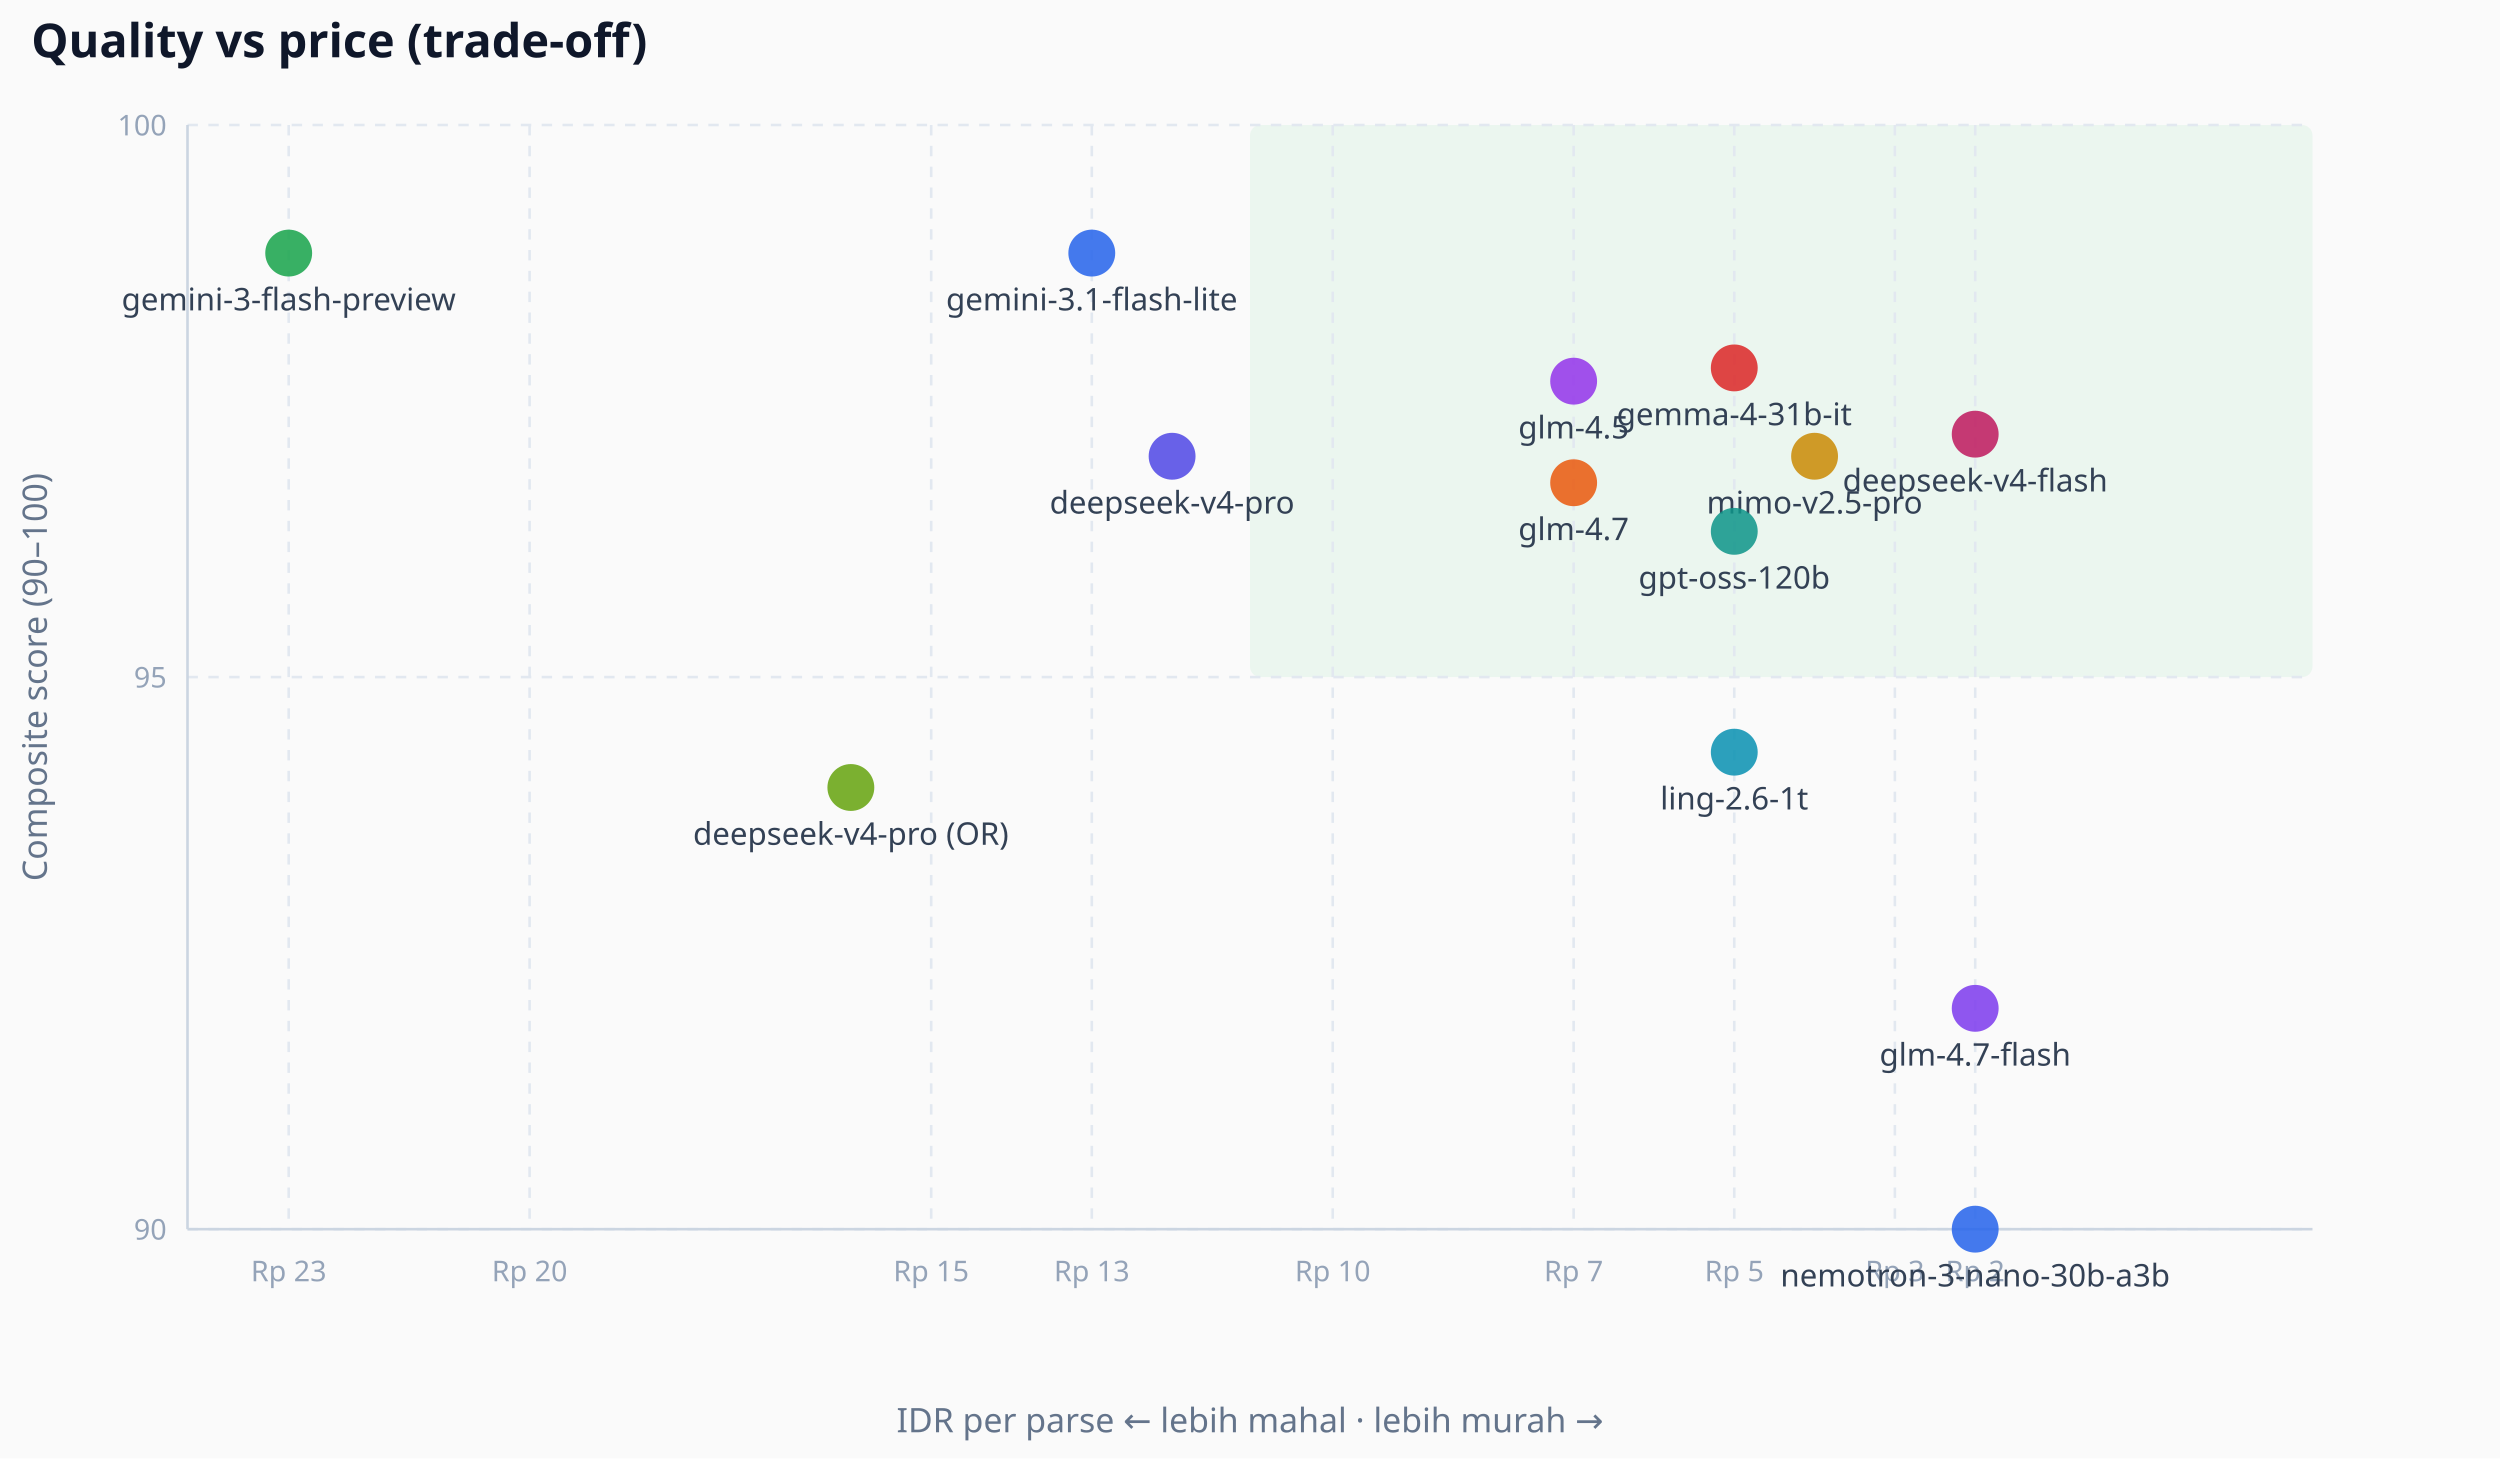
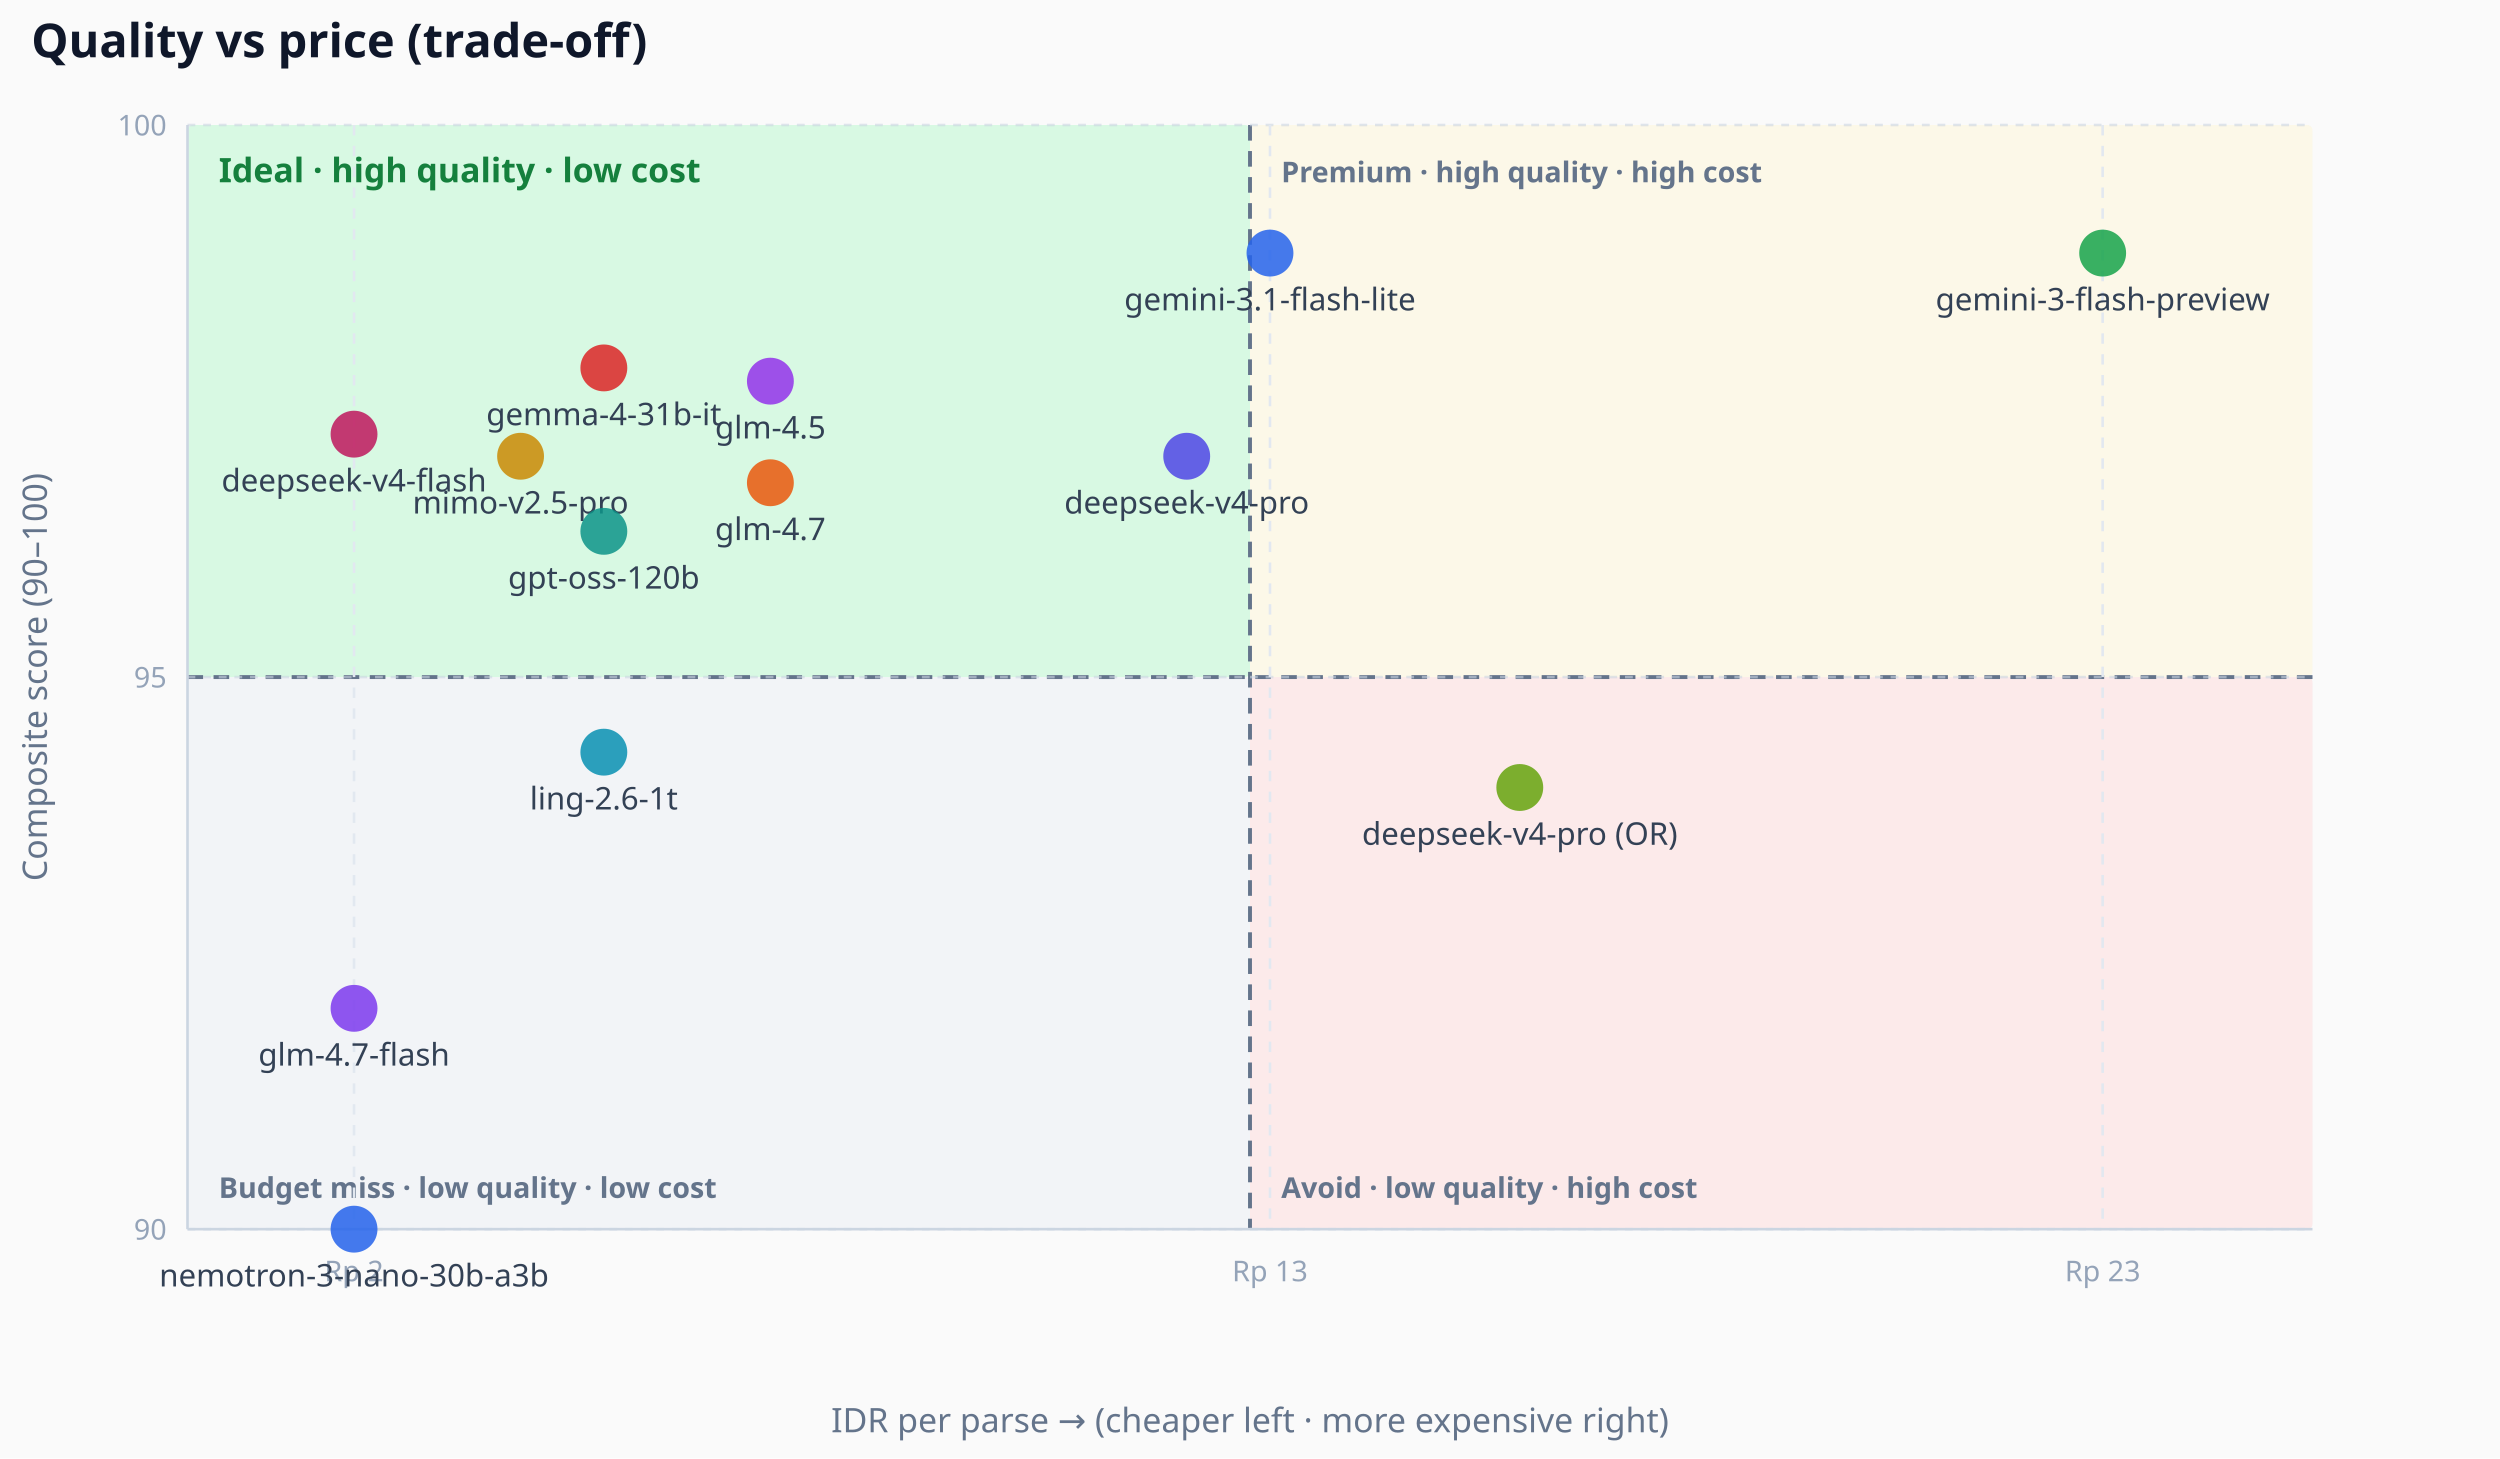
<svg xmlns="http://www.w3.org/2000/svg" viewBox="0 0 960 560" width="960" height="560">
  <style>
    .title { font: 600 18px system-ui, sans-serif; fill: #0f172a; }
    .axis { font: 13px system-ui, sans-serif; fill: #64748b; }
    .tick { font: 11px system-ui, sans-serif; fill: #94a3b8; }
    .dot-label { font: 12px system-ui, sans-serif; fill: #334155; }
+     .ideal { font: 700 13px system-ui, sans-serif; fill: #15803d; }
+     .quad-label { font: 600 11px system-ui, sans-serif; fill: #64748b; }
  </style>
  <rect width="100%" height="100%" fill="#fafafa" />
  <text x="12" y="22" class="title">Quality vs price (trade-off)</text>
-   <rect x="480" y="48" width="408" height="212" fill="#22c55e" opacity="0.07" rx="4" />
-   <line x1="72" y1="472" x2="888" y2="472" stroke="#e2e8f0" stroke-dasharray="4 4" />
+   <rect x="72" y="48" width="408" height="212" fill="#bbf7d0" opacity="0.55" rx="2" />
+   <rect x="480" y="48" width="408" height="212" fill="#fef3c7" opacity="0.35" rx="2" />
+   <rect x="72" y="260" width="408" height="212" fill="#e2e8f0" opacity="0.35" rx="2" />
+   <rect x="480" y="260" width="408" height="212" fill="#fecaca" opacity="0.35" rx="2" />
+   <line x1="480" y1="48" x2="480" y2="472" stroke="#64748b" stroke-width="1.5" stroke-dasharray="6 4" />
+   <line x1="72" y1="260" x2="888" y2="260" stroke="#64748b" stroke-width="1.5" stroke-dasharray="6 4" />
+   <text x="84" y="70" class="ideal">Ideal · high quality · low cost</text>
+   <text x="492" y="70" class="quad-label">Premium · high quality · high cost</text>
+   <text x="84" y="460" class="quad-label">Budget miss · low quality · low cost</text>
+   <text x="492" y="460" class="quad-label">Avoid · low quality · high cost</text>
+   <line x1="72" y1="472" x2="888" y2="472" stroke="#cbd5e1" stroke-dasharray="3 3" opacity="0.6" />
  <text x="64" y="476" text-anchor="end" class="tick">90</text>
-   <line x1="72" y1="260" x2="888" y2="260" stroke="#e2e8f0" stroke-dasharray="4 4" />
+   <line x1="72" y1="260" x2="888" y2="260" stroke="#cbd5e1" stroke-dasharray="3 3" opacity="0.6" />
  <text x="64" y="264" text-anchor="end" class="tick">95</text>
-   <line x1="72" y1="48" x2="888" y2="48" stroke="#e2e8f0" stroke-dasharray="4 4" />
+   <line x1="72" y1="48" x2="888" y2="48" stroke="#cbd5e1" stroke-dasharray="3 3" opacity="0.6" />
  <text x="64" y="52" text-anchor="end" class="tick">100</text>
-   <line x1="758.476" y1="48" x2="758.476" y2="472" stroke="#e2e8f0" stroke-dasharray="4 4" />
-   <text x="758.476" y="492" text-anchor="middle" class="tick">Rp 2</text>
-   <line x1="727.637" y1="48" x2="727.637" y2="472" stroke="#e2e8f0" stroke-dasharray="4 4" />
-   <text x="727.637" y="492" text-anchor="middle" class="tick">Rp 3</text>
-   <line x1="665.959" y1="48" x2="665.959" y2="472" stroke="#e2e8f0" stroke-dasharray="4 4" />
-   <text x="665.959" y="492" text-anchor="middle" class="tick">Rp 5</text>
-   <line x1="604.281" y1="48" x2="604.281" y2="472" stroke="#e2e8f0" stroke-dasharray="4 4" />
-   <text x="604.281" y="492" text-anchor="middle" class="tick">Rp 7</text>
-   <line x1="511.764" y1="48" x2="511.764" y2="472" stroke="#e2e8f0" stroke-dasharray="4 4" />
-   <text x="511.764" y="492" text-anchor="middle" class="tick">Rp 10</text>
-   <line x1="419.247" y1="48" x2="419.247" y2="472" stroke="#e2e8f0" stroke-dasharray="4 4" />
-   <text x="419.247" y="492" text-anchor="middle" class="tick">Rp 13</text>
-   <line x1="357.569" y1="48" x2="357.569" y2="472" stroke="#e2e8f0" stroke-dasharray="4 4" />
-   <text x="357.569" y="492" text-anchor="middle" class="tick">Rp 15</text>
-   <line x1="203.374" y1="48" x2="203.374" y2="472" stroke="#e2e8f0" stroke-dasharray="4 4" />
-   <text x="203.374" y="492" text-anchor="middle" class="tick">Rp 20</text>
-   <line x1="110.857" y1="48" x2="110.857" y2="472" stroke="#e2e8f0" stroke-dasharray="4 4" />
-   <text x="110.857" y="492" text-anchor="middle" class="tick">Rp 23</text>
+   <line x1="135.95" y1="48" x2="135.95" y2="472" stroke="#e2e8f0" stroke-dasharray="4 4" />
+   <text x="135.95" y="492" text-anchor="middle" class="tick">Rp 2</text>
+   <line x1="487.674" y1="48" x2="487.674" y2="472" stroke="#e2e8f0" stroke-dasharray="4 4" />
+   <text x="487.674" y="492" text-anchor="middle" class="tick">Rp 13</text>
+   <line x1="807.423" y1="48" x2="807.423" y2="472" stroke="#e2e8f0" stroke-dasharray="4 4" />
+   <text x="807.423" y="492" text-anchor="middle" class="tick">Rp 23</text>
  <line x1="72" y1="472" x2="888" y2="472" stroke="#cbd5e1" />
  <line x1="72" y1="48" x2="72" y2="472" stroke="#cbd5e1" />
-   <text x="480" y="550" text-anchor="middle" class="axis">IDR per parse ← lebih mahal · lebih murah →</text>
+   <text x="480" y="550" text-anchor="middle" class="axis">IDR per parse → (cheaper left · more expensive right)</text>
  <text x="18" y="260" transform="rotate(-90 18 260)" text-anchor="middle" class="axis">Composite score (90–100)</text>
-   <circle cx="419.247" cy="97.184" r="9" fill="#2563eb" opacity="0.85" />
-   <text x="419.247" y="119.184" text-anchor="middle" class="dot-label">gemini-3.1-flash-lite</text>
-   <circle cx="110.857" cy="97.184" r="9" fill="#16a34a" opacity="0.85" />
-   <text x="110.857" y="119.184" text-anchor="middle" class="dot-label">gemini-3-flash-preview</text>
-   <circle cx="665.959" cy="141.28" r="9" fill="#dc2626" opacity="0.85" />
-   <text x="665.959" y="163.28" text-anchor="middle" class="dot-label">gemma-4-31b-it</text>
-   <circle cx="604.281" cy="146.368" r="9" fill="#9333ea" opacity="0.85" />
-   <text x="604.281" y="168.368" text-anchor="middle" class="dot-label">glm-4.5</text>
-   <circle cx="604.281" cy="185.376" r="9" fill="#ea580c" opacity="0.85" />
-   <text x="604.281" y="207.376" text-anchor="middle" class="dot-label">glm-4.7</text>
-   <circle cx="665.959" cy="288.832" r="9" fill="#0891b2" opacity="0.85" />
-   <text x="665.959" y="310.832" text-anchor="middle" class="dot-label">ling-2.6-1t</text>
-   <circle cx="696.798" cy="175.2" r="9" fill="#ca8a04" opacity="0.85" />
-   <text x="696.798" y="197.2" text-anchor="middle" class="dot-label">mimo-v2.5-pro</text>
-   <circle cx="450.086" cy="175.2" r="9" fill="#4f46e5" opacity="0.85" />
-   <text x="450.086" y="197.2" text-anchor="middle" class="dot-label">deepseek-v4-pro</text>
-   <circle cx="665.959" cy="204.032" r="9" fill="#0d9488" opacity="0.85" />
-   <text x="665.959" y="226.032" text-anchor="middle" class="dot-label">gpt-oss-120b</text>
-   <circle cx="758.476" cy="166.72" r="9" fill="#be185d" opacity="0.85" />
-   <text x="758.476" y="188.72" text-anchor="middle" class="dot-label">deepseek-v4-flash</text>
-   <circle cx="326.73" cy="302.4" r="9" fill="#65a30d" opacity="0.85" />
-   <text x="326.73" y="324.4" text-anchor="middle" class="dot-label">deepseek-v4-pro (OR)</text>
-   <circle cx="758.476" cy="387.2" r="9" fill="#7c3aed" opacity="0.85" />
-   <text x="758.476" y="409.2" text-anchor="middle" class="dot-label">glm-4.7-flash</text>
-   <circle cx="758.476" cy="472" r="9" fill="#2563eb" opacity="0.85" />
-   <text x="758.476" y="494" text-anchor="middle" class="dot-label">nemotron-3-nano-30b-a3b</text>
+   <circle cx="487.674" cy="97.184" r="9" fill="#2563eb" opacity="0.85" />
+   <text x="487.674" y="119.184" text-anchor="middle" class="dot-label">gemini-3.1-flash-lite</text>
+   <circle cx="807.423" cy="97.184" r="9" fill="#16a34a" opacity="0.85" />
+   <text x="807.423" y="119.184" text-anchor="middle" class="dot-label">gemini-3-flash-preview</text>
+   <circle cx="231.875" cy="141.28" r="9" fill="#dc2626" opacity="0.85" />
+   <text x="231.875" y="163.28" text-anchor="middle" class="dot-label">gemma-4-31b-it</text>
+   <circle cx="295.824" cy="146.368" r="9" fill="#9333ea" opacity="0.85" />
+   <text x="295.824" y="168.368" text-anchor="middle" class="dot-label">glm-4.5</text>
+   <circle cx="295.824" cy="185.376" r="9" fill="#ea580c" opacity="0.85" />
+   <text x="295.824" y="207.376" text-anchor="middle" class="dot-label">glm-4.7</text>
+   <circle cx="231.875" cy="288.832" r="9" fill="#0891b2" opacity="0.85" />
+   <text x="231.875" y="310.832" text-anchor="middle" class="dot-label">ling-2.6-1t</text>
+   <circle cx="199.9" cy="175.2" r="9" fill="#ca8a04" opacity="0.85" />
+   <text x="199.9" y="197.2" text-anchor="middle" class="dot-label">mimo-v2.5-pro</text>
+   <circle cx="455.699" cy="175.2" r="9" fill="#4f46e5" opacity="0.85" />
+   <text x="455.699" y="197.2" text-anchor="middle" class="dot-label">deepseek-v4-pro</text>
+   <circle cx="231.875" cy="204.032" r="9" fill="#0d9488" opacity="0.85" />
+   <text x="231.875" y="226.032" text-anchor="middle" class="dot-label">gpt-oss-120b</text>
+   <circle cx="135.95" cy="166.72" r="9" fill="#be185d" opacity="0.85" />
+   <text x="135.95" y="188.72" text-anchor="middle" class="dot-label">deepseek-v4-flash</text>
+   <circle cx="583.599" cy="302.4" r="9" fill="#65a30d" opacity="0.85" />
+   <text x="583.599" y="324.4" text-anchor="middle" class="dot-label">deepseek-v4-pro (OR)</text>
+   <circle cx="135.95" cy="387.2" r="9" fill="#7c3aed" opacity="0.85" />
+   <text x="135.95" y="409.2" text-anchor="middle" class="dot-label">glm-4.7-flash</text>
+   <circle cx="135.95" cy="472" r="9" fill="#2563eb" opacity="0.85" />
+   <text x="135.95" y="494" text-anchor="middle" class="dot-label">nemotron-3-nano-30b-a3b</text>
</svg>
